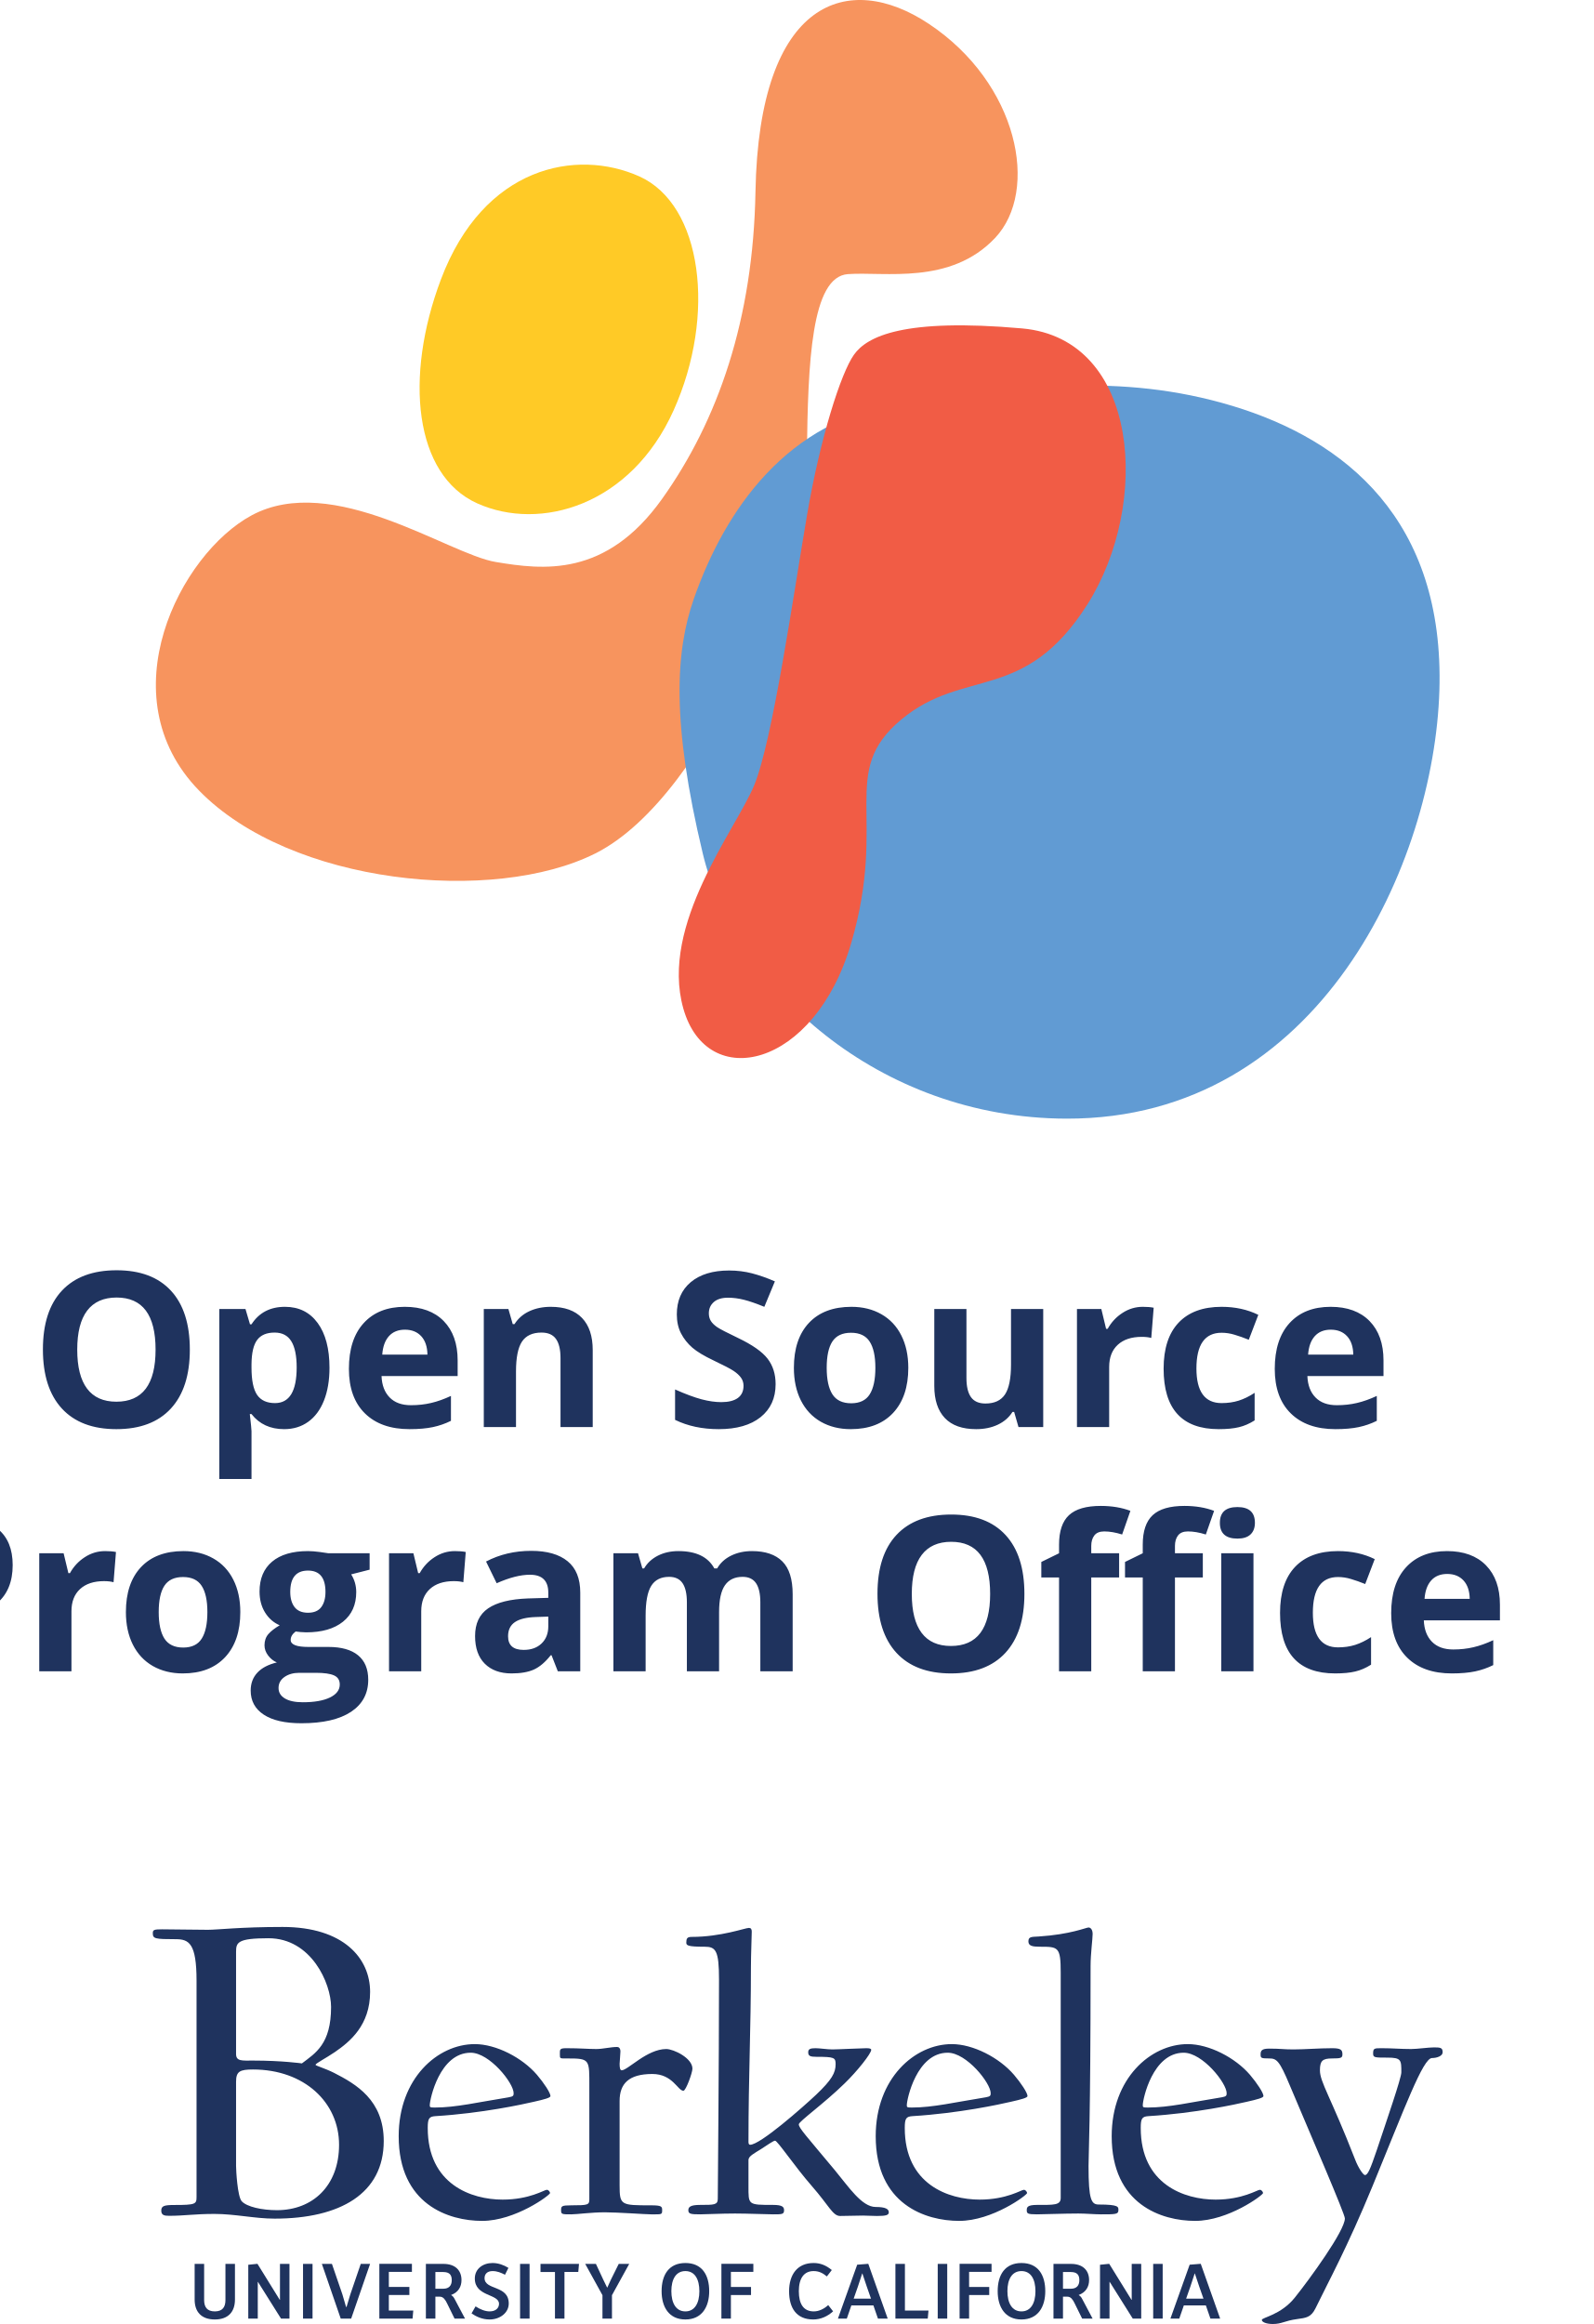
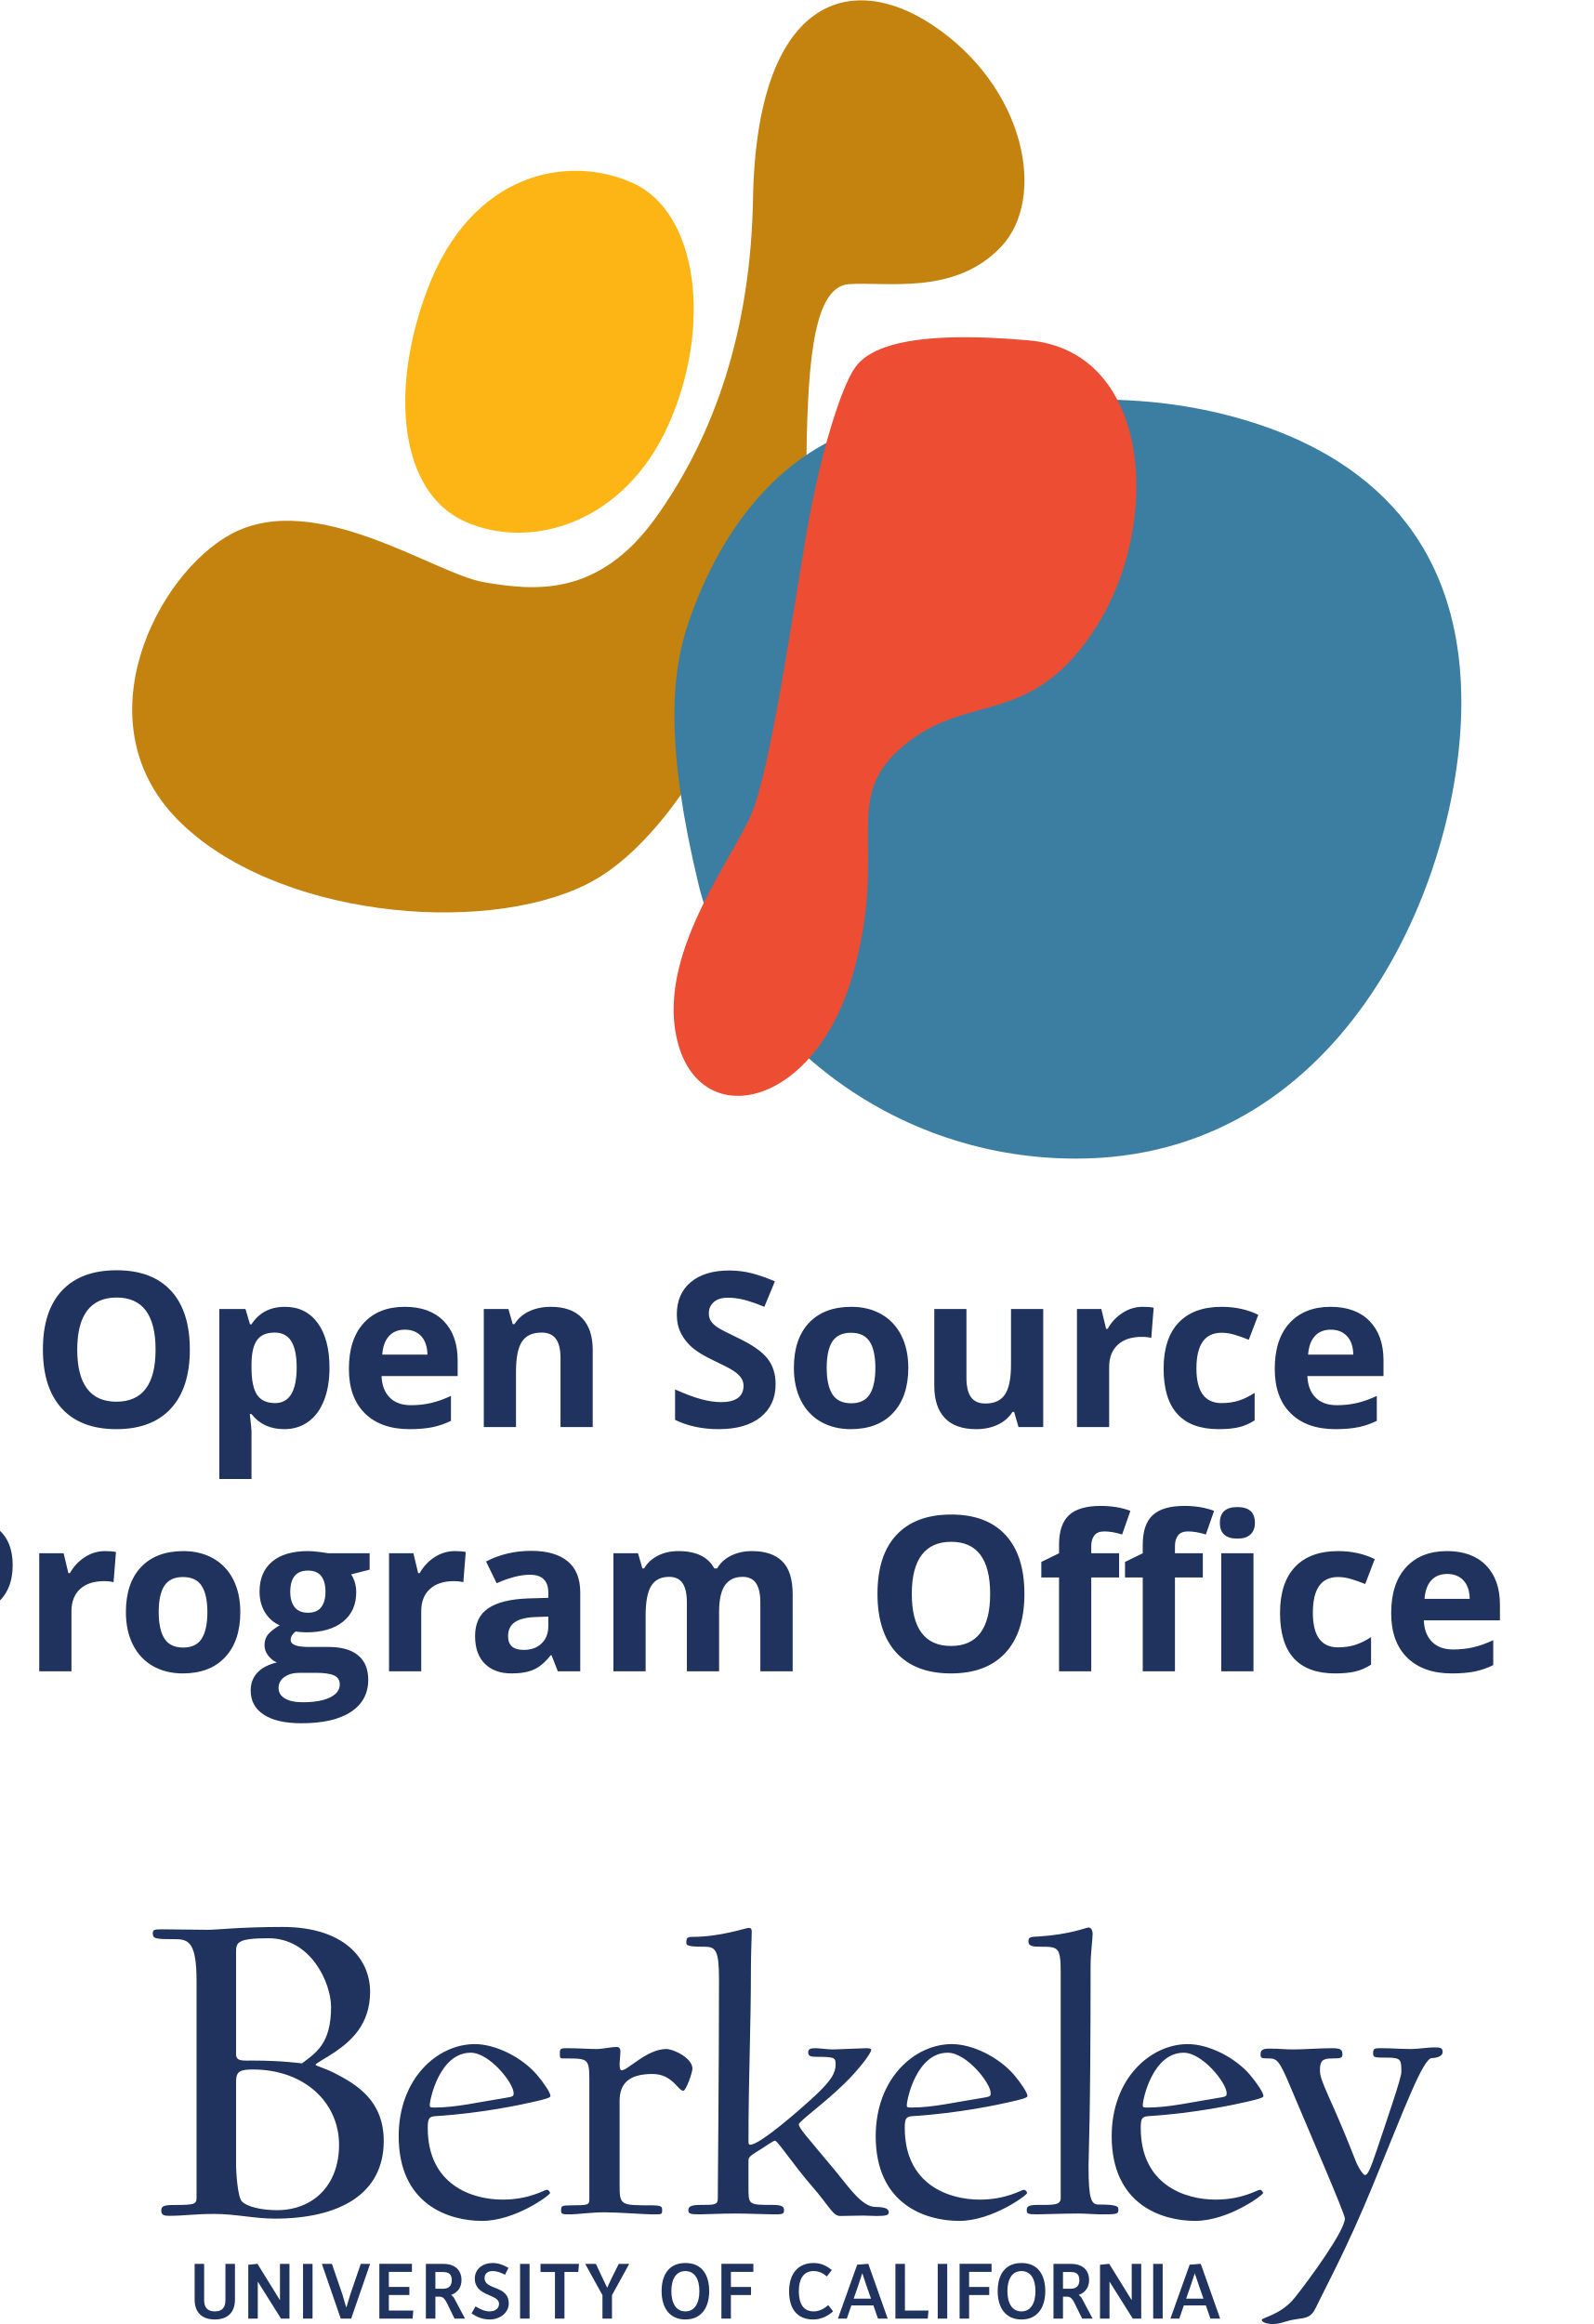
<svg xmlns="http://www.w3.org/2000/svg" version="1.1" id="Layer_1" x="0px" y="0px" viewBox="0 0 412.836 601.977" xml:space="preserve" width="412.836" height="601.977">
  <defs id="defs115">
    <rect x="21.196" y="258.274" width="65.967" height="129.548" id="rect1" />
  </defs>
  <style type="text/css" id="style1">
	.st0{fill:#F7945E;}
	.st1{fill:#619BD3;}
	.st2{fill:#F15C45;}
	.st3{fill:#FFCA26;}
	.st4{fill:#214475;}
	.st5{enable-background:new    ;}
	.st6{fill:#224475;}
</style>
-   <g id="g1" transform="matrix(2.187131,0,0,2.187131,-154.4155,6.3747532e-8)">
-     <path class="st0" d="m 100.389,61.044 c -8.46,4.57 -17.1,21.38 -6.22,32.57 10.88,11.19 34.93,13.5 46.95,7.46 13.65,-6.85 24.93,-36.38 25.06,-47.26 0.13,-10.88 0.51,-21.04 4.86,-21.35 4.35,-0.31 12.14,1.32 17.43,-4.28 5.29,-5.6 2.76,-18.32 -7.86,-25.37 -9.45,-6.28 -20.11,-3.04 -20.52,19.9 -0.27,15.08 -4.42,27.05 -11.07,36.38 -6.65,9.33 -14.12,8.4 -19.71,7.46 -5.6,-0.92 -19.28,-10.72 -28.92,-5.51 z" id="path1" />
-     <path class="st1" d="m 152.789,70.914 c 3.65,-10.42 11.01,-21.3 24.69,-23.17 13.68,-1.87 25.73,-3.71 39.11,0.33 13.37,4.04 25.13,13.51 24.51,33.72 -0.62,20.21 -14.05,50.74 -44.14,50.69 -22.46,-0.04 -39.38,-15.84 -43.11,-31.39 -3.73,-15.55 -3.24,-23.96 -1.06,-30.18 z" id="path2" />
-     <path class="st2" d="m 151.539,119.424 c 2.81,10 15.55,7.15 19.9,-7.77 4.35,-14.93 -1.55,-20.21 5.91,-26.43 7.46,-6.22 14.61,-1.87 22.08,-13.68 7.46,-11.82 6.22,-31.41 -7.77,-32.65 -13.99,-1.24 -18.35,0.93 -19.9,3.11 -1.55,2.18 -3.99,9.79 -5.57,19.04 -1.58,9.25 -4.07,26.67 -6.25,31.95 -2.18,5.29 -11.2,16.48 -8.4,26.43 z" id="path3" />
-     <path class="st3" d="m 150.399,48.584 c -5.07,11.3 -15.82,14.38 -23.27,11.03 -7.45,-3.35 -8.67,-14.93 -4.3,-26.52 5.06,-13.43 16.06,-15.54 23.51,-12.2 7.45,3.35 9.13,16.39 4.06,27.69 z" id="path4" />
-   </g>
  <text xml:space="preserve" id="text1" style="font-weight:bold;font-size:37.333px;font-family:Lato;-inkscape-font-specification:'Lato Bold';white-space:pre;shape-inside:url(#rect1);display:inline;fill:#1f335e;fill-opacity:1" transform="translate(-0.3435536,-72)" />
  <text xml:space="preserve" style="font-weight:bold;font-size:66.667px;font-family:Lato;-inkscape-font-specification:'Lato Bold';text-align:center;text-anchor:middle;fill:#1f335e;fill-opacity:1" x="205.105" y="346.651" id="text2">
    <tspan id="tspan2" x="205.105" y="346.651" style="font-style:normal;font-variant:normal;font-weight:bold;font-stretch:normal;font-size:66.667px;font-family:'Open Sans';-inkscape-font-specification:'Open Sans Bold';text-align:center;text-anchor:middle" />
    <tspan x="205.105" y="432.915" style="font-style:normal;font-variant:normal;font-weight:bold;font-stretch:normal;font-size:56px;font-family:'Open Sans';-inkscape-font-specification:'Open Sans Bold';text-align:center;text-anchor:middle" id="tspan3">Program Office</tspan>
  </text>
  <text xml:space="preserve" style="font-weight:bold;font-size:56px;font-family:'Open Sans';-inkscape-font-specification:'Open Sans Bold';text-align:center;text-anchor:middle;fill:#1f335e" x="206.163" y="369.639" id="text3">
    <tspan id="tspan1" x="206.163" y="369.639" style="font-size:56px">Open Source</tspan>
  </text>
  <g id="group-R5" transform="matrix(0.3064006,0,0,0.3064006,2.4009,468.8479)">
    <path id="path2-6" d="m 7254.08,775.59 h 60.19 v 346.79 h -60.19 V 775.59" style="fill:#1f335e;fill-opacity:1;fill-rule:nonzero;stroke:none" transform="matrix(0.1333333,0,0,-0.1333333,0,533.3333)" />
    <path id="path3-7" d="m 7117.91,894.531 h -1.5 l -141.26,228.359 -58.28,-6.01 V 775.59 h 60.27 v 232.89 h 1.06 l 146.32,-232.89 h 53.68 v 346.79 h -60.29 V 894.531" style="fill:#1f335e;fill-opacity:1;fill-rule:nonzero;stroke:none" transform="matrix(0.1333333,0,0,-0.1333333,0,533.3333)" />
    <path id="path4-5" d="m 6026.45,775.59 h 60.26 V 925 h 127.6 v 51.059 h -127.6 v 95.781 h 142.35 v 51.05 h -202.61 v -347.3" style="fill:#1f335e;fill-opacity:1;fill-rule:nonzero;stroke:none" transform="matrix(0.1333333,0,0,-0.1333333,0,533.3333)" />
    <path id="path5" d="m 5887.75,775.59 h 60.27 v 346.79 h -60.27 V 775.59" style="fill:#1f335e;fill-opacity:1;fill-rule:nonzero;stroke:none" transform="matrix(0.1333333,0,0,-0.1333333,0,533.3333)" />
    <path id="path6" d="m 5679.72,1122.38 h -60.27 V 775.59 h 205.14 l 4.56,51.172 h -149.43 v 295.618" style="fill:#1f335e;fill-opacity:1;fill-rule:nonzero;stroke:none" transform="matrix(0.1333333,0,0,-0.1333333,0,533.3333)" />
    <path id="path7" d="m 5101.67,821.211 c -64.25,0 -94.7,46.098 -94.7,128.051 0,81.438 32.44,127.578 93.69,127.578 32.89,0 57.29,-11.68 84.07,-33.95 l 31.32,40.51 c -36.37,29.92 -72.33,44.61 -115.39,44.61 -104.26,0 -155.45,-74.92 -155.45,-179.26 0,-106.289 46.58,-178.75 153.41,-178.75 46.59,0 90.1,19.18 125.59,51.68 l -30.88,39.492 c -28.39,-25.863 -60.78,-39.961 -91.66,-39.961" style="fill:#1f335e;fill-opacity:1;fill-rule:nonzero;stroke:none" transform="matrix(0.1333333,0,0,-0.1333333,0,533.3333)" />
    <path id="path8" d="m 4515.99,775.59 h 60.2 V 925 h 127.61 v 51.059 h -127.61 v 95.781 h 142.32 v 51.05 h -202.52 v -347.3" style="fill:#1f335e;fill-opacity:1;fill-rule:nonzero;stroke:none" transform="matrix(0.1333333,0,0,-0.1333333,0,533.3333)" />
    <path id="path9-3" d="m 3815.87,1023.67 c 0,0 -6.1,-12.65 -23.28,-51.088 h -1.49 c -18.24,38.438 -24.87,51.088 -24.87,51.088 l -46.04,98.71 h -67.87 L 3761.71,923.988 V 775.59 h 60.28 v 148.398 l 109.35,198.392 h -66.4 l -49.07,-98.71" style="fill:#1f335e;fill-opacity:1;fill-rule:nonzero;stroke:none" transform="matrix(0.1333333,0,0,-0.1333333,0,533.3333)" />
    <path id="path10-5" d="m 3368.84,1070.82 h 91.66 V 775.59 h 60.27 v 295.66 h 87.6 l 4.53,51.13 h -244.06 v -51.56" style="fill:#1f335e;fill-opacity:1;fill-rule:nonzero;stroke:none" transform="matrix(0.1333333,0,0,-0.1333333,0,533.3333)" />
    <path id="path11-6" d="m 3239.24,775.59 h 60.28 v 346.79 h -60.28 V 775.59" style="fill:#1f335e;fill-opacity:1;fill-rule:nonzero;stroke:none" transform="matrix(0.1333333,0,0,-0.1333333,0,533.3333)" />
    <path id="path12-2" d="m 3014.02,1032.31 c 0,25.78 17.22,44.53 50.68,44.53 29.82,0 53.11,-10.08 78.95,-23.25 l 21.78,43.52 c -29.38,18.24 -64.26,30.9 -100.73,30.9 -61.3,0 -112.41,-36.99 -112.41,-98.24 0,-116.489 153.43,-95.711 153.43,-160.59 0,-25.7 -19.81,-47.969 -59.77,-47.969 -26.85,0 -60.78,12.66 -89.04,31.84 l -25.39,-44.531 c 28.34,-19.77 66.79,-38.52 114.43,-38.52 66.3,0 121.49,42.582 121.49,101.289 0,118.031 -153.42,82.543 -153.42,161.021" style="fill:#1f335e;fill-opacity:1;fill-rule:nonzero;stroke:none" transform="matrix(0.1333333,0,0,-0.1333333,0,533.3333)" />
    <path id="path13-9" d="m 2407.06,925 h 130.14 v 51.129 h -130.14 v 95.711 h 146.33 v 51.05 h -206.52 v -347.3 h 210.57 l 4.6,51.172 H 2407.06 V 925" style="fill:#1f335e;fill-opacity:1;fill-rule:nonzero;stroke:none" transform="matrix(0.1333333,0,0,-0.1333333,0,533.3333)" />
    <path id="path14-1" d="m 2162.57,928.48 c 0,0 -6.54,-19.769 -23.73,-78.992 h -3.06 c -16.74,59.223 -23.27,79.571 -23.27,79.571 l -66.38,193.321 h -63.75 l 119.49,-346.79 h 66.29 l 120,346.79 h -59.23 l -66.36,-193.9" style="fill:#1f335e;fill-opacity:1;fill-rule:nonzero;stroke:none" transform="matrix(0.1333333,0,0,-0.1333333,0,533.3333)" />
    <path id="path15-2" d="m 1862.88,775.59 h 60.28 v 346.79 h -60.28 V 775.59" style="fill:#1f335e;fill-opacity:1;fill-rule:nonzero;stroke:none" transform="matrix(0.1333333,0,0,-0.1333333,0,533.3333)" />
    <path id="path16-7" d="m 1716.65,894.531 h -1.44 l -141.39,228.359 -58.16,-6.01 V 775.59 h 60.25 v 232.89 h 0.96 l 146.36,-232.89 h 53.62 v 346.79 h -60.2 V 894.531" style="fill:#1f335e;fill-opacity:1;fill-rule:nonzero;stroke:none" transform="matrix(0.1333333,0,0,-0.1333333,0,533.3333)" />
    <path id="path17-0" d="m 1370.83,892.582 c 0,-43.094 -18.12,-71.371 -67.24,-71.371 -49.61,0 -67.85,28.277 -67.85,71.879 v 229.29 h -60.2 V 896.059 c 0,-77.899 42.93,-126.059 128.05,-126.059 84.5,0 127.6,48.16 127.6,126.559 v 225.821 h -60.36 V 892.582" style="fill:#1f335e;fill-opacity:1;fill-rule:nonzero;stroke:none" transform="matrix(0.1333333,0,0,-0.1333333,0,533.3333)" />
    <path id="path18-9" d="m 7463.08,902.191 26.86,76.481 c 0,0 4.1,11.058 27.3,82.968 h 1.03 c 23.83,-71.91 27.82,-82.968 27.82,-82.968 l 26.89,-76.481 z m 92.68,220.699 -70.38,-5.58 -122.03,-341.72 h 56.21 l 28.85,83.551 h 139.71 l 28.89,-83.551 h 61.75 l -123,347.3" style="fill:#1f335e;fill-opacity:1;fill-rule:nonzero;stroke:none" transform="matrix(0.1333333,0,0,-0.1333333,0,533.3333)" />
    <path id="path19-3" d="m 6732.65,964.961 h -50.58 v 105.859 h 49.55 c 41.07,0 54.25,-19.33 54.25,-51.68 0,-32.89 -16.77,-54.179 -53.22,-54.179 z m 70.92,-64.332 c -4.08,8.082 -10.13,17.223 -21.29,23.859 v 0.942 c 45.55,17.269 65.35,52.66 65.35,94.22 0,60.23 -38.05,102.73 -114.43,102.73 H 6621.81 V 775.59 h 60.26 v 138.789 h 28.84 c 21.74,0 34.42,-20.348 44.51,-40.981 l 48.15,-97.808 h 66.29 l -66.29,125.039" style="fill:#1f335e;fill-opacity:1;fill-rule:nonzero;stroke:none" transform="matrix(0.1333333,0,0,-0.1333333,0,533.3333)" />
    <path id="path20-6" d="m 6418.84,821.211 c -59.77,0 -89.16,52.621 -89.16,128.559 0,75.47 29.39,127.07 89.16,127.07 59.77,0 88.61,-52.15 88.61,-127.578 0,-75.43 -29.39,-128.051 -88.61,-128.051 z m 0,306.799 c -104.3,0 -150.89,-74.42 -150.89,-178.748 C 6267.95,850 6314,770 6418.84,770 c 104.77,0 150.88,80 150.88,179.262 0,104.328 -46.64,178.748 -150.88,178.748" style="fill:#1f335e;fill-opacity:1;fill-rule:nonzero;stroke:none" transform="matrix(0.1333333,0,0,-0.1333333,0,533.3333)" />
    <path id="path21-0" d="m 5354.76,902.191 26.84,76.481 c 0,0 4,11.058 27.28,82.968 h 1.06 c 23.8,-71.91 27.83,-82.968 27.83,-82.968 l 26.85,-76.481 z m 92.68,220.699 -70.38,-5.58 -122.12,-341.72 h 56.32 l 28.81,83.551 h 139.81 l 28.81,-83.551 h 61.74 l -122.99,347.3" style="fill:#1f335e;fill-opacity:1;fill-rule:nonzero;stroke:none" transform="matrix(0.1333333,0,0,-0.1333333,0,533.3333)" />
    <path id="path22-6" d="m 4287.65,821.211 c -59.74,0 -89.04,52.621 -89.04,128.559 0,75.47 29.3,127.07 89.04,127.07 59.84,0 88.61,-52.15 88.61,-127.578 0,-75.43 -29.32,-128.051 -88.61,-128.051 z m 0,306.799 c -104.22,0 -150.89,-74.42 -150.89,-178.748 C 4136.76,850 4182.9,770 4287.65,770 c 104.84,0 150.96,80 150.96,179.262 0,104.328 -46.67,178.748 -150.96,178.748" style="fill:#1f335e;fill-opacity:1;fill-rule:nonzero;stroke:none" transform="matrix(0.1333333,0,0,-0.1333333,0,533.3333)" />
    <path id="path23-2" d="m 2752.81,964.961 h -50.61 v 105.859 h 49.63 c 41.02,0 54.16,-19.33 54.16,-51.68 0,-32.89 -16.75,-54.179 -53.18,-54.179 z m 70.91,-64.332 c -4.02,8.082 -10.13,17.223 -21.21,23.859 v 0.942 c 45.51,17.269 65.24,52.66 65.24,94.22 0,60.23 -37.93,102.73 -114.44,102.73 H 2641.93 V 775.59 h 60.27 v 138.789 h 28.89 c 21.72,0 34.43,-20.348 44.57,-40.981 l 48.06,-97.808 h 66.33 l -66.33,125.039" style="fill:#1f335e;fill-opacity:1;fill-rule:nonzero;stroke:none" transform="matrix(0.1333333,0,0,-0.1333333,0,533.3333)" />
    <path id="path24-6" d="m 9035.29,2495.12 c -36.33,0 -106.42,-10.39 -145.31,-10.39 -70.08,0 -116.73,5.22 -186.8,5.22 -46.68,0 -54.43,0 -54.43,-33.78 0,-25.94 10.34,-25.94 90.8,-25.94 88.16,0 88.16,-15.54 88.16,-93.36 0,-36.32 -93.36,-306.17 -155.66,-492.89 -41.51,-121.99 -57.05,-158.28 -75.22,-158.28 -10.41,0 -41.52,44.1 -62.26,98.56 -155.75,399.53 -223.07,490.35 -223.07,565.54 0,59.65 15.49,75.2 77.75,75.2 54.46,0 64.89,2.62 64.89,25.98 0,28.59 -10.43,38.97 -64.89,38.97 -83.04,0 -173.81,-7.76 -246.42,-7.76 -62.28,0 -80.51,5.15 -153.08,5.15 -46.71,0 -54.52,-13 -54.52,-36.36 0,-23.36 2.62,-25.98 54.52,-25.98 46.67,0 64.83,-12.93 129.72,-168.55 142.69,-337.27 350.21,-817.27 350.21,-845.83 0,-77.81 -223.07,-383.9 -316.5,-500.698 C 8064.93,798.32 7943.04,782.77 7943.04,767.23 c 0,-13.011 25.98,-25.941 70.02,-25.941 57.07,0 75.24,20.781 153.05,31.09 57.14,7.851 88.32,10.391 116.81,67.5 82.97,171.291 199.77,381.411 363.25,778.321 204.9,498.17 319.04,809.42 376.15,809.42 31.13,0 67.43,13 67.43,36.33 0,28.63 -13.01,31.17 -54.46,31.17 M 2058.57,2334.14 c -59.7,29.69 -116.37,44.65 -116.37,50.55 0,8.94 65.63,41.87 122.33,80.58 95.45,65.63 223.71,170 223.71,381.84 0,211.8 -167.03,411.6 -554.82,411.6 -268.42,0 -411.57,-17.97 -474.25,-17.97 -104.37,0 -196.85,3.01 -289.35,3.01 -50.644,0 -59.57,-3.01 -59.57,-23.83 0,-35.82 11.914,-38.83 146.11,-38.83 83.48,0 131.25,-26.87 131.25,-262.5 V 1546.56 c 0,-44.72 -6.03,-50.7 -140.15,-50.7 -65.647,0 -83.558,-6.02 -83.558,-35.74 0,-29.89 20.879,-32.85 50.698,-32.85 95.41,0 161.02,11.91 286.33,11.91 131.25,0 256.55,-29.84 381.82,-29.84 414.59,0 691.95,158.08 691.95,492.18 0,259.53 -175.97,360.98 -316.13,432.62 m -620.35,766.45 c 0,59.64 8.87,86.56 205.68,86.56 271.51,0 396.8,-286.45 396.8,-435.59 0,-235.66 -98.5,-292.3 -184.96,-357.93 0,0 -125.3,17.93 -307.19,17.93 -71.64,0 -110.33,-5.94 -110.33,41.8 z m 259.41,-1637.58 c -95.47,0 -190.82,20.94 -223.72,56.68 -26.82,29.92 -35.69,196.91 -35.69,223.71 v 533.89 c 0,65.68 23.86,77.66 107.34,77.66 325.08,0 545.82,-208.78 545.82,-477.25 0,-259.5 -167.05,-414.69 -393.75,-414.69 m 1301.08,-67.93 c 210.11,0 430.72,163.55 430.72,176.48 0,5.16 -7.81,20.63 -20.74,20.63 -15.55,0 -109.01,-62.19 -280.22,-62.19 -197.22,0 -474.74,95.98 -474.74,453.98 0,59.73 7.73,72.66 49.25,75.28 295.73,18.16 555.18,75.11 622.58,90.82 70.08,15.54 106.41,26.01 106.41,36.33 0,20.78 -41.45,82.96 -85.58,134.84 -93.46,108.98 -259.44,194.65 -394.33,194.65 -236.07,0 -482.57,-217.97 -482.57,-583.79 0,-433.28 316.5,-537.03 529.22,-537.03 m -72.6,1066.25 c 119.35,0 272.36,-191.96 272.36,-256.76 0,-15.55 -2.58,-20.78 -31.17,-25.86 -194.54,-31.17 -334.65,-64.96 -469.55,-64.96 -31.09,0 -31.09,2.62 -31.09,15.54 0,36.33 62.25,332.04 259.45,332.04 m 1214.1,-998.75 c 0,23.32 -2.63,31.17 -70.02,31.17 -191.95,0 -199.77,0 -199.77,127.07 v 534.49 c 0,108.83 57.08,171.17 207.51,171.17 129.74,0 160.91,-106.36 197.24,-106.36 15.55,0 57.06,114.14 57.06,140.08 0,67.42 -119.4,124.53 -166.04,124.53 -121.96,0 -243.93,-134.93 -282.77,-134.93 -10.42,0 -13,18.17 -13,41.49 0,7.77 5.2,64.88 5.2,77.85 0,20.81 -10.43,28.59 -20.74,28.59 -41.53,0 -90.86,-13 -132.38,-13 -51.84,0 -101.12,5.22 -189.36,5.22 -44.1,0 -41.52,-7.76 -41.52,-38.97 0,-28.56 0,-25.98 46.75,-25.98 145.28,0 140.08,-5.16 140.08,-181.48 v -710.98 c 0,-36.17 -7.79,-38.79 -114.14,-38.79 -62.34,0 -64.96,-5.23 -64.96,-31.17 0,-26.02 5.23,-26.02 64.96,-26.02 36.33,0 124.51,12.93 212.76,12.93 82.93,0 256.79,-12.93 293.12,-12.93 67.39,0 70.02,-2.61 70.02,26.02 m 1883.63,-67.5 c 210.14,0 430.67,163.55 430.67,176.48 0,5.16 -7.82,20.63 -20.78,20.63 -15.57,0 -109.02,-62.19 -280.18,-62.19 -197.21,0 -474.79,95.98 -474.79,453.98 0,59.73 7.74,72.66 49.34,75.28 295.74,18.16 555.1,75.11 622.6,90.82 70.02,15.54 106.38,26.01 106.38,36.33 0,20.78 -41.5,82.96 -85.65,134.84 -93.43,108.98 -259.4,194.65 -394.31,194.65 -236.17,0 -482.65,-217.97 -482.65,-583.79 0,-433.28 316.6,-537.03 529.37,-537.03 m -72.69,1066.25 c 119.35,0 272.48,-191.96 272.48,-256.76 0,-15.55 -2.62,-20.78 -31.17,-25.86 -194.65,-31.17 -334.67,-64.96 -469.55,-64.96 -31.18,0 -31.18,2.62 -31.18,15.54 0,36.33 62.27,332.04 259.42,332.04 M 7520.21,1395.08 c 210.14,0 430.64,163.55 430.64,176.48 0,5.16 -7.81,20.63 -20.82,20.63 -15.54,0 -108.82,-62.19 -280.13,-62.19 -197.15,0 -474.75,95.98 -474.75,453.98 0,59.73 7.81,72.66 49.26,75.28 295.8,18.16 555.19,75.11 622.66,90.82 70,15.54 106.31,26.01 106.31,36.33 0,20.78 -41.43,82.96 -85.53,134.84 -93.41,108.98 -259.48,194.65 -394.36,194.65 -236.07,0 -482.56,-217.97 -482.56,-583.79 0,-433.28 316.51,-537.03 529.28,-537.03 m -72.7,1066.25 c 119.34,0 272.47,-191.96 272.47,-256.76 0,-15.55 -2.58,-20.78 -31.18,-25.86 -194.61,-31.17 -334.64,-64.96 -469.55,-64.96 -31.18,0 -31.18,2.62 -31.18,15.54 0,36.33 62.28,332.04 259.44,332.04 M 6517.2,1496.37 c -62.34,0 -64.88,-15.63 -64.88,-33.79 0,-20.78 5.22,-26.02 64.88,-26.02 36.33,0 173.79,5.24 262.02,5.24 46.72,0 103.8,-5.24 142.7,-5.24 93.43,0 111.55,0 111.55,26.02 0,20.7 5.24,36.25 -124.53,36.25 -46.72,0 -64.82,28.63 -64.82,243.87 0,75.35 12.96,280.23 12.96,1268.67 0,77.81 13.01,171.17 13.01,202.42 0,28.55 -13.01,41.48 -25.97,41.48 -15.55,0 -114.19,-44.1 -316.49,-57.11 -44.1,-2.53 -64.88,0 -64.88,-31.09 0,-28.55 25.98,-33.71 72.62,-33.71 116.71,0 132.26,0 132.26,-163.48 V 1540.39 c 0,-46.64 -44.03,-44.02 -150.43,-44.02 m -1022.73,-13.09 c -88.15,0 -171.14,127.07 -259.44,233.52 -181.54,217.93 -228.26,267.18 -228.26,290.49 0,18.26 160.86,132.4 290.53,259.47 80.51,77.81 168.67,189.41 168.67,212.81 0,7.77 -10.43,10.38 -31.09,10.38 -31.17,0 -181.63,-7.76 -215.39,-7.76 -31.12,0 -80.45,7.76 -106.43,7.76 -33.59,0 -46.64,-5.22 -46.64,-25.93 0,-23.43 13.05,-28.63 51.95,-28.63 114.04,0 121.86,-5.16 121.86,-46.72 0,-54.33 -23.36,-98.44 -124.55,-194.49 -82.93,-77.81 -352.83,-316.48 -417.68,-316.48 -7.73,0 -10.35,7.77 -10.35,18.16 0,422.77 15.55,713.43 15.55,1107.73 0,83.05 5.19,192.04 5.19,225.75 0,15.61 -5.19,23.32 -18.12,23.32 -23.36,0 -176.49,-57.03 -363.26,-57.03 -28.48,0 -33.68,-10.47 -33.68,-36.41 0,-18.17 10.32,-25.86 116.72,-25.86 70.02,0 90.77,-23.41 90.77,-207.58 0,-547.42 -7.82,-1315.43 -7.82,-1390.62 0,-38.79 -23.28,-38.79 -111.54,-38.79 -62.2,0 -75.21,-13.09 -75.21,-33.79 0,-23.4 15.64,-26.02 75.21,-26.02 36.35,0 132.32,5.24 220.57,5.24 83,0 202.34,-5.24 241.27,-5.24 57.07,0 70.03,0 70.03,26.02 0,20.7 -10.35,33.79 -70.03,33.79 -160.84,0 -155.65,0 -155.65,121.83 v 163.48 c 0,23.36 36.29,41.52 77.81,67.46 44.14,28.56 80.45,54.41 90.79,54.41 15.56,0 124.62,-163.39 233.45,-287.96 109.03,-124.46 132.38,-189.34 179.1,-189.34 36.3,0 114.24,2.54 145.34,2.54 23.28,0 57.03,-2.54 88.16,-2.54 57.05,0 75.21,5.16 75.21,23.24 0,20.78 -20.74,33.79 -83.04,33.79" style="fill:#1f335e;fill-opacity:1;fill-rule:nonzero;stroke:none" transform="matrix(0.1333333,0,0,-0.1333333,0,533.3333)" />
  </g>
+   <g id="g2" transform="matrix(2.264542,0,0,2.264542,34.24871,0.09361096)">
+     <path class="st0" d="m 11.323,61.044 c -8.46,4.57 -17.1,21.38 -6.22,32.57 C 15.983,104.804 40.033,107.114 52.053,101.074 c 13.65,-6.85 24.93,-36.38 25.06,-47.26 0.13,-10.88 0.51,-21.04 4.86,-21.35 4.35,-0.31 12.14,1.32 17.43,-4.28 5.29,-5.6 2.76,-18.32 -7.86,-25.37 -9.45,-6.28 -20.11,-3.04 -20.52,19.9 -0.27,15.08 -4.42,27.05 -11.07,36.38 -6.65,9.33 -14.12,8.4 -19.71,7.46 -5.6,-0.92 -19.28,-10.72 -28.92,-5.51 z" id="path1-6" style="fill:#c4820e;fill-opacity:1" />
+     <path class="st1" d="m 63.723,70.914 c 3.65,-10.42 11.01,-21.3 24.69,-23.17 13.68,-1.87 25.73,-3.71 39.11,0.33 13.37,4.04 25.13,13.51 24.51,33.72 -0.62,20.21 -14.05,50.74 -44.14,50.69 -22.46,-0.04 -39.38,-15.84 -43.11,-31.39 -3.73,-15.55 -3.24,-23.96 -1.06,-30.18 z" id="path2-7" style="fill:#3b7ea1;fill-opacity:1" />
+     <path class="st2" d="m 62.473,119.424 c 2.81,10 15.55,7.15 19.9,-7.77 4.35,-14.93 -1.55,-20.21 5.91,-26.43 7.46,-6.22 14.61,-1.87 22.08,-13.68 7.46,-11.82 6.22,-31.41 -7.77,-32.65 -13.99,-1.24 -18.35,0.93 -19.9,3.11 -1.55,2.18 -3.99,9.79 -5.57,19.04 -1.58,9.25 -4.07,26.67 -6.25,31.95 -2.18,5.29 -11.2,16.48 -8.4,26.43 z" id="path3-5" style="fill:#ed4e33;fill-opacity:1" />
+     <path class="st3" d="m 61.333,48.584 c -5.07,11.3 -15.82,14.38 -23.27,11.03 -7.45,-3.35 -8.67,-14.93 -4.3,-26.52 5.06,-13.43 16.06,-15.54 23.51,-12.2 7.45,3.35 9.13,16.39 4.06,27.69 z" id="path4-3" style="fill:#fdb515;fill-opacity:1" />
+   </g>
</svg>
